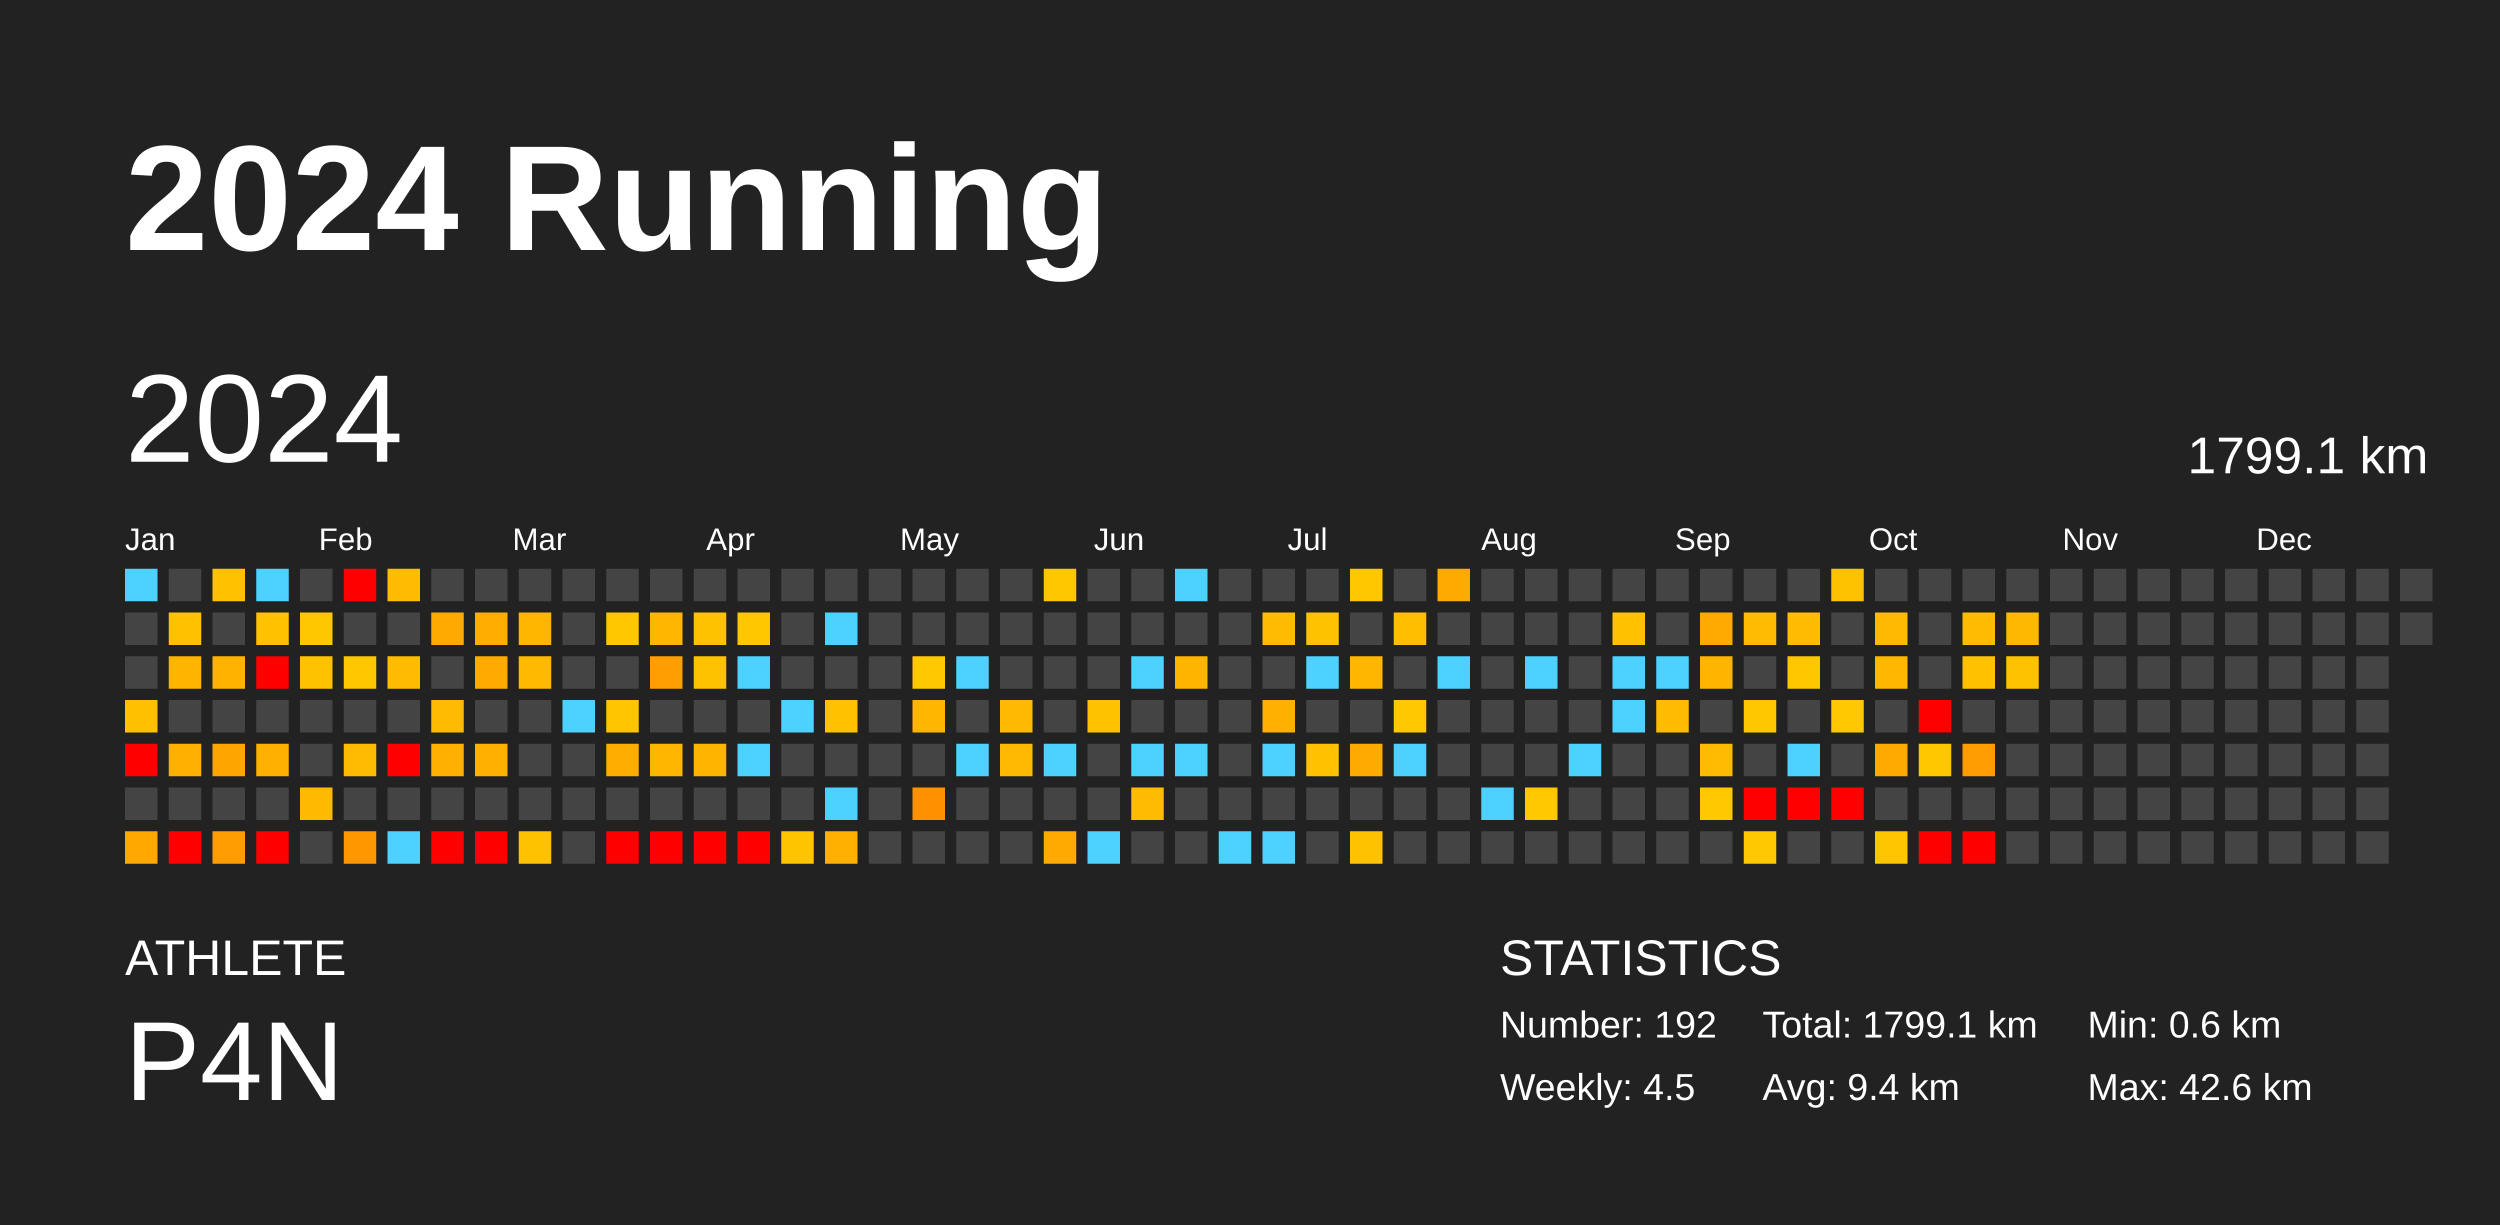
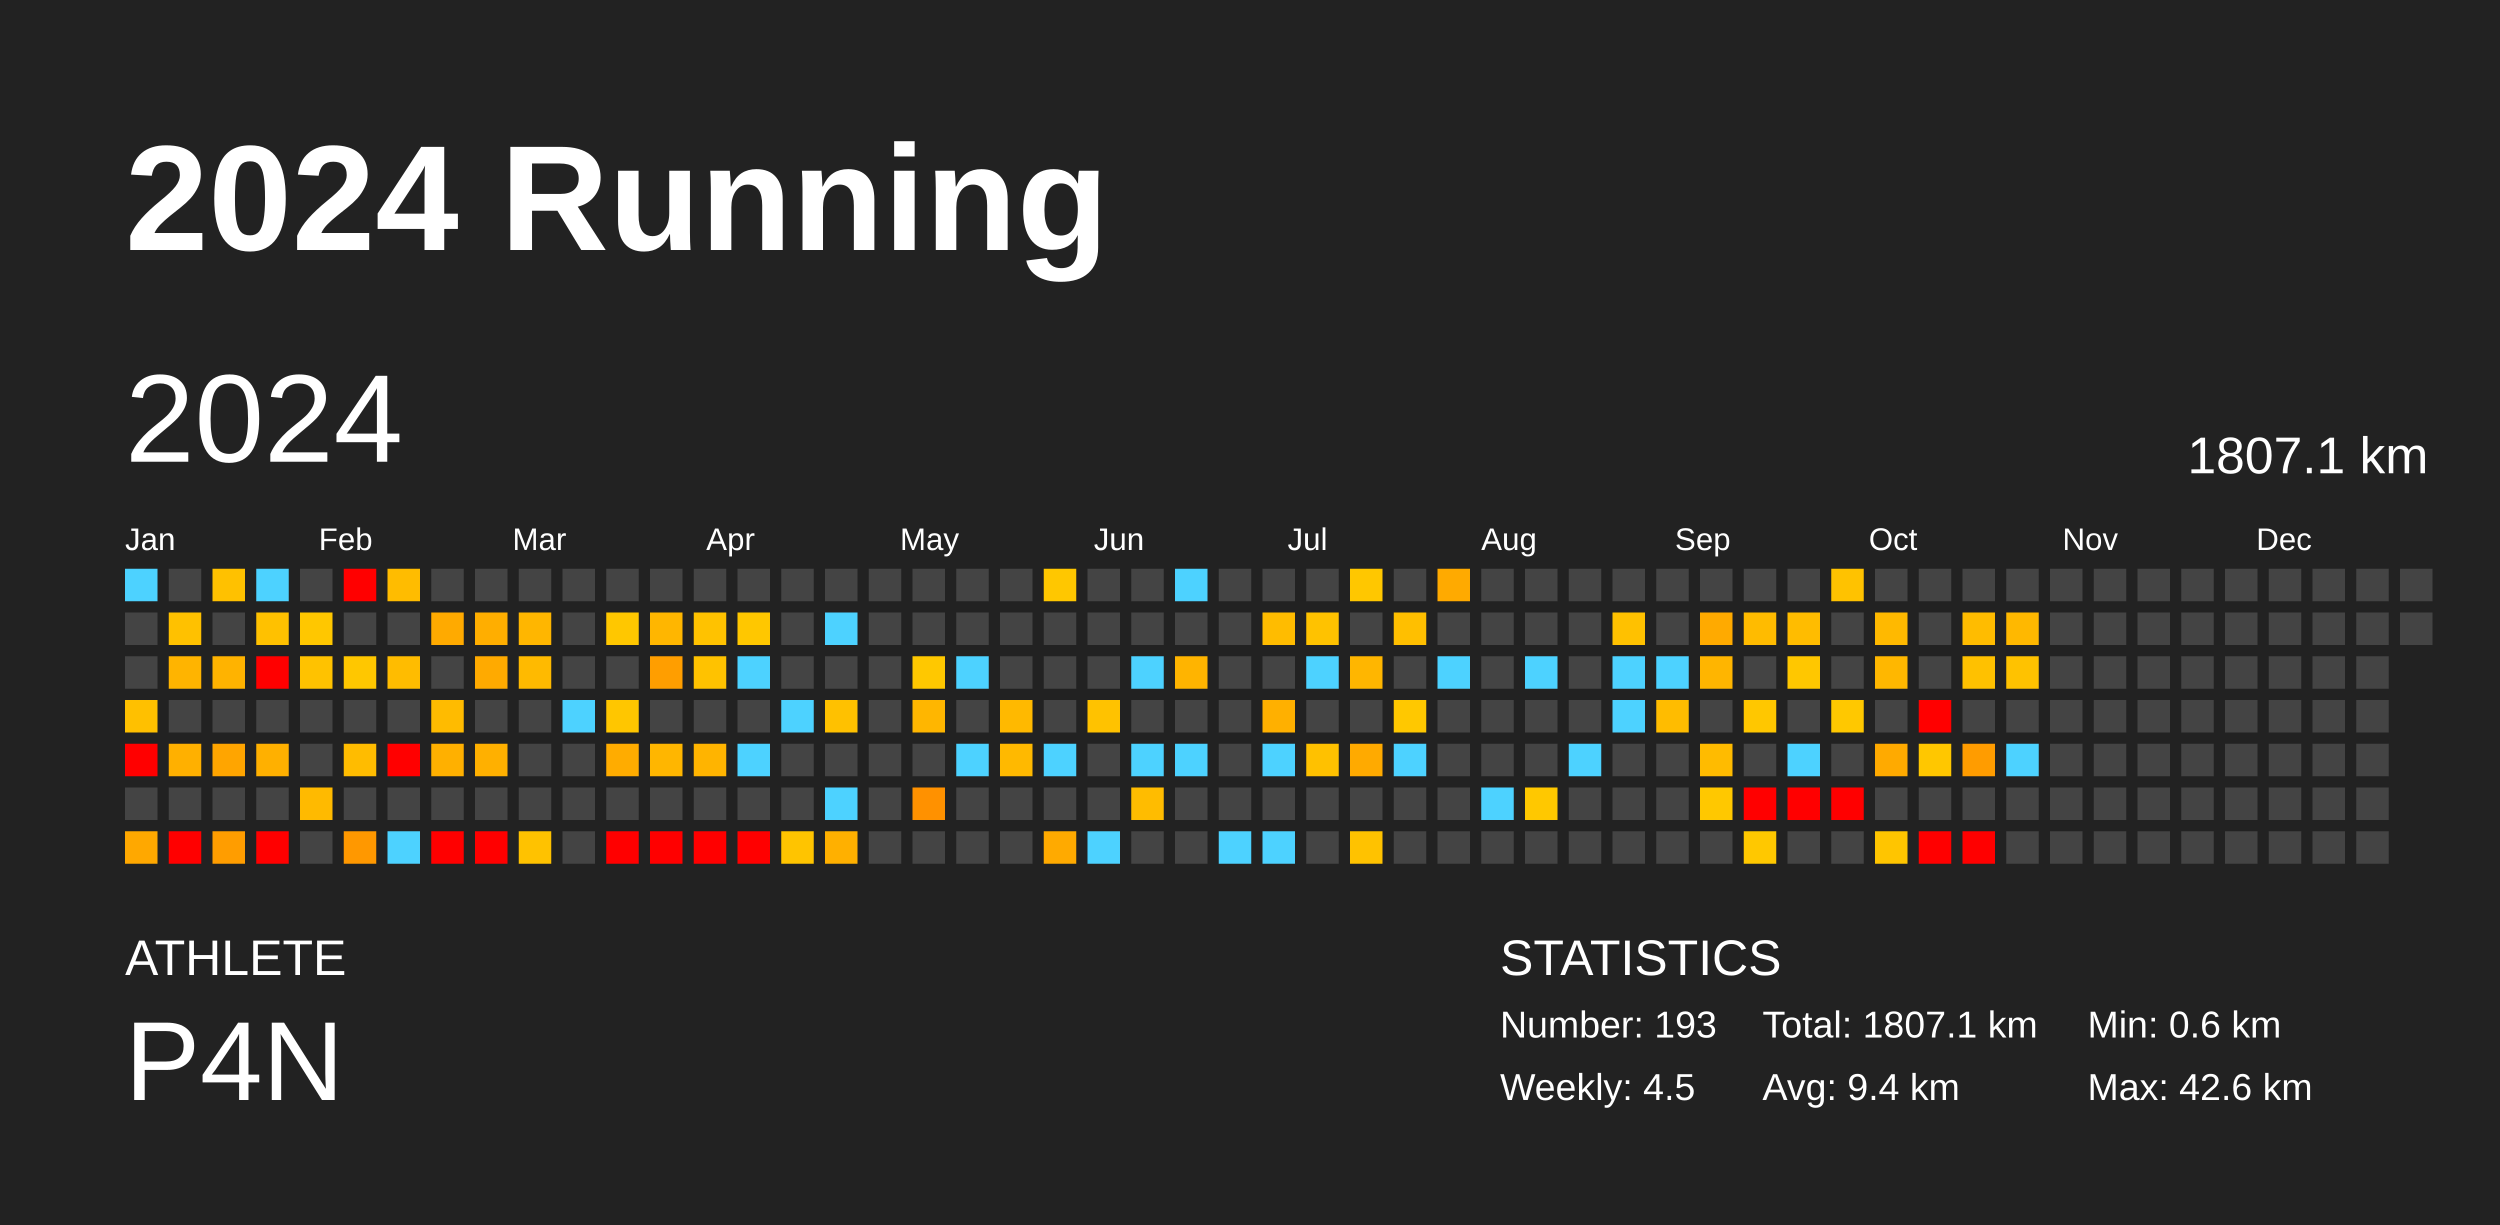
<svg xmlns="http://www.w3.org/2000/svg" baseProfile="full" height="98mm" version="1.1" viewBox="0,0,200,98" width="200mm">
  <defs />
  <rect fill="#222222" height="98" width="200" x="0" y="0" />
  <text fill="#FFFFFF" style="font-size:12px; font-family:Arial; font-weight:bold;" x="10" y="20">2024 Running</text>
  <text fill="#FFFFFF" style="font-size:4px; font-family:Arial" x="10" y="78">ATHLETE</text>
  <text fill="#FFFFFF" style="font-size:9px; font-family:Arial" x="10" y="88">P4N</text>
  <text fill="#FFFFFF" style="font-size:4px; font-family:Arial" x="120" y="78">STATISTICS</text>
-   <text fill="#FFFFFF" style="font-size:3px; font-family:Arial" x="120" y="83">Number: 192</text>
+   <text fill="#FFFFFF" style="font-size:3px; font-family:Arial" x="120" y="83">Number: 193</text>
  <text fill="#FFFFFF" style="font-size:3px; font-family:Arial" x="120" y="88">Weekly: 4.5</text>
-   <text fill="#FFFFFF" style="font-size:3px; font-family:Arial" x="141" y="83">Total: 1799.1 km</text>
+   <text fill="#FFFFFF" style="font-size:3px; font-family:Arial" x="141" y="83">Total: 1807.1 km</text>
  <text fill="#FFFFFF" style="font-size:3px; font-family:Arial" x="141" y="88">Avg: 9.4 km</text>
  <text fill="#FFFFFF" style="font-size:3px; font-family:Arial" x="167" y="83">Min: 0.6 km</text>
  <text fill="#FFFFFF" style="font-size:3px; font-family:Arial" x="167" y="88">Max: 42.6 km</text>
  <text dominant-baseline="hanging" fill="#FFFFFF" style="font-size:10.0px; font-family:Arial;" x="10" y="30">2024</text>
-   <text dominant-baseline="hanging" fill="#FFFFFF" style="font-size:4.125px; font-family:Arial;" x="175" y="35">1799.1 km</text>
+   <text dominant-baseline="hanging" fill="#FFFFFF" style="font-size:4.125px; font-family:Arial;" x="175" y="35">1807.1 km</text>
  <text fill="#FFFFFF" style="font-size:2.5px; font-family:Arial" x="10.0" y="44">Jan</text>
  <text fill="#FFFFFF" style="font-size:2.5px; font-family:Arial" x="25.5" y="44">Feb</text>
  <text fill="#FFFFFF" style="font-size:2.5px; font-family:Arial" x="41.0" y="44">Mar</text>
  <text fill="#FFFFFF" style="font-size:2.5px; font-family:Arial" x="56.5" y="44">Apr</text>
  <text fill="#FFFFFF" style="font-size:2.5px; font-family:Arial" x="72.0" y="44">May</text>
  <text fill="#FFFFFF" style="font-size:2.5px; font-family:Arial" x="87.5" y="44">Jun</text>
  <text fill="#FFFFFF" style="font-size:2.5px; font-family:Arial" x="103.0" y="44">Jul</text>
  <text fill="#FFFFFF" style="font-size:2.5px; font-family:Arial" x="118.5" y="44">Aug</text>
  <text fill="#FFFFFF" style="font-size:2.5px; font-family:Arial" x="134.0" y="44">Sep</text>
  <text fill="#FFFFFF" style="font-size:2.5px; font-family:Arial" x="149.5" y="44">Oct</text>
  <text fill="#FFFFFF" style="font-size:2.5px; font-family:Arial" x="165.0" y="44">Nov</text>
  <text fill="#FFFFFF" style="font-size:2.5px; font-family:Arial" x="180.5" y="44">Dec</text>
  <rect fill="#4dd2ff" height="2.6" width="2.6" x="10.0" y="45.5" />
  <rect fill="#444444" height="2.6" width="2.6" x="10.0" y="49.0" />
  <rect fill="#444444" height="2.6" width="2.6" x="10.0" y="52.5" />
  <rect fill="#ffc000" height="2.6" width="2.6" x="10.0" y="56.0" />
  <rect fill="red" height="2.6" width="2.6" x="10.0" y="59.5" />
  <rect fill="#444444" height="2.6" width="2.6" x="10.0" y="63.0" />
  <rect fill="#ffa800" height="2.6" width="2.6" x="10.0" y="66.5" />
  <rect fill="#444444" height="2.6" width="2.6" x="13.5" y="45.5" />
  <rect fill="#ffc100" height="2.6" width="2.6" x="13.5" y="49.0" />
  <rect fill="#ffb400" height="2.6" width="2.6" x="13.5" y="52.5" />
  <rect fill="#444444" height="2.6" width="2.6" x="13.5" y="56.0" />
  <rect fill="#ffb000" height="2.6" width="2.6" x="13.5" y="59.5" />
  <rect fill="#444444" height="2.6" width="2.6" x="13.5" y="63.0" />
  <rect fill="red" height="2.6" width="2.6" x="13.5" y="66.5" />
  <rect fill="#ffc100" height="2.6" width="2.6" x="17.0" y="45.5" />
  <rect fill="#444444" height="2.6" width="2.6" x="17.0" y="49.0" />
  <rect fill="#ffb300" height="2.6" width="2.6" x="17.0" y="52.5" />
  <rect fill="#444444" height="2.6" width="2.6" x="17.0" y="56.0" />
  <rect fill="#ffa500" height="2.6" width="2.6" x="17.0" y="59.5" />
  <rect fill="#444444" height="2.6" width="2.6" x="17.0" y="63.0" />
  <rect fill="#ff9d00" height="2.6" width="2.6" x="17.0" y="66.5" />
  <rect fill="#4dd2ff" height="2.6" width="2.6" x="20.5" y="45.5" />
  <rect fill="#ffc100" height="2.6" width="2.6" x="20.5" y="49.0" />
  <rect fill="red" height="2.6" width="2.6" x="20.5" y="52.5" />
  <rect fill="#444444" height="2.6" width="2.6" x="20.5" y="56.0" />
  <rect fill="#ffb000" height="2.6" width="2.6" x="20.5" y="59.5" />
  <rect fill="#444444" height="2.6" width="2.6" x="20.5" y="63.0" />
  <rect fill="red" height="2.6" width="2.6" x="20.5" y="66.5" />
  <rect fill="#444444" height="2.6" width="2.6" x="24.0" y="45.5" />
  <rect fill="#ffc700" height="2.6" width="2.6" x="24.0" y="49.0" />
  <rect fill="#ffc200" height="2.6" width="2.6" x="24.0" y="52.5" />
  <rect fill="#444444" height="2.6" width="2.6" x="24.0" y="56.0" />
  <rect fill="#444444" height="2.6" width="2.6" x="24.0" y="59.5" />
  <rect fill="#ffba00" height="2.6" width="2.6" x="24.0" y="63.0" />
  <rect fill="#444444" height="2.6" width="2.6" x="24.0" y="66.5" />
  <rect fill="red" height="2.6" width="2.6" x="27.5" y="45.5" />
  <rect fill="#444444" height="2.6" width="2.6" x="27.5" y="49.0" />
  <rect fill="#ffc700" height="2.6" width="2.6" x="27.5" y="52.5" />
  <rect fill="#444444" height="2.6" width="2.6" x="27.5" y="56.0" />
  <rect fill="#ffbc00" height="2.6" width="2.6" x="27.5" y="59.5" />
  <rect fill="#444444" height="2.6" width="2.6" x="27.5" y="63.0" />
  <rect fill="#ff9800" height="2.6" width="2.6" x="27.5" y="66.5" />
  <rect fill="#ffbc00" height="2.6" width="2.6" x="31.0" y="45.5" />
  <rect fill="#444444" height="2.6" width="2.6" x="31.0" y="49.0" />
  <rect fill="#ffbc00" height="2.6" width="2.6" x="31.0" y="52.5" />
  <rect fill="#444444" height="2.6" width="2.6" x="31.0" y="56.0" />
  <rect fill="red" height="2.6" width="2.6" x="31.0" y="59.5" />
  <rect fill="#444444" height="2.6" width="2.6" x="31.0" y="63.0" />
  <rect fill="#4dd2ff" height="2.6" width="2.6" x="31.0" y="66.5" />
  <rect fill="#444444" height="2.6" width="2.6" x="34.5" y="45.5" />
  <rect fill="#ffaa00" height="2.6" width="2.6" x="34.5" y="49.0" />
  <rect fill="#444444" height="2.6" width="2.6" x="34.5" y="52.5" />
  <rect fill="#ffbb00" height="2.6" width="2.6" x="34.5" y="56.0" />
  <rect fill="#ffb000" height="2.6" width="2.6" x="34.5" y="59.5" />
  <rect fill="#444444" height="2.6" width="2.6" x="34.5" y="63.0" />
  <rect fill="red" height="2.6" width="2.6" x="34.5" y="66.5" />
  <rect fill="#444444" height="2.6" width="2.6" x="38.0" y="45.5" />
  <rect fill="#ffae00" height="2.6" width="2.6" x="38.0" y="49.0" />
  <rect fill="#ffaa00" height="2.6" width="2.6" x="38.0" y="52.5" />
  <rect fill="#444444" height="2.6" width="2.6" x="38.0" y="56.0" />
  <rect fill="#ffb000" height="2.6" width="2.6" x="38.0" y="59.5" />
  <rect fill="#444444" height="2.6" width="2.6" x="38.0" y="63.0" />
  <rect fill="red" height="2.6" width="2.6" x="38.0" y="66.5" />
  <rect fill="#444444" height="2.6" width="2.6" x="41.5" y="45.5" />
  <rect fill="#ffb600" height="2.6" width="2.6" x="41.5" y="49.0" />
  <rect fill="#ffba00" height="2.6" width="2.6" x="41.5" y="52.5" />
  <rect fill="#444444" height="2.6" width="2.6" x="41.5" y="56.0" />
  <rect fill="#444444" height="2.6" width="2.6" x="41.5" y="59.5" />
  <rect fill="#444444" height="2.6" width="2.6" x="41.5" y="63.0" />
  <rect fill="#ffc200" height="2.6" width="2.6" x="41.5" y="66.5" />
  <rect fill="#444444" height="2.6" width="2.6" x="45.0" y="45.5" />
  <rect fill="#444444" height="2.6" width="2.6" x="45.0" y="49.0" />
  <rect fill="#444444" height="2.6" width="2.6" x="45.0" y="52.5" />
  <rect fill="#4dd2ff" height="2.6" width="2.6" x="45.0" y="56.0" />
  <rect fill="#444444" height="2.6" width="2.6" x="45.0" y="59.5" />
  <rect fill="#444444" height="2.6" width="2.6" x="45.0" y="63.0" />
  <rect fill="#444444" height="2.6" width="2.6" x="45.0" y="66.5" />
  <rect fill="#444444" height="2.6" width="2.6" x="48.5" y="45.5" />
  <rect fill="#ffc700" height="2.6" width="2.6" x="48.5" y="49.0" />
  <rect fill="#444444" height="2.6" width="2.6" x="48.5" y="52.5" />
  <rect fill="#ffc600" height="2.6" width="2.6" x="48.5" y="56.0" />
  <rect fill="#ffac00" height="2.6" width="2.6" x="48.5" y="59.5" />
  <rect fill="#444444" height="2.6" width="2.6" x="48.5" y="63.0" />
  <rect fill="red" height="2.6" width="2.6" x="48.5" y="66.5" />
  <rect fill="#444444" height="2.6" width="2.6" x="52.0" y="45.5" />
  <rect fill="#ffb600" height="2.6" width="2.6" x="52.0" y="49.0" />
  <rect fill="#ff9e00" height="2.6" width="2.6" x="52.0" y="52.5" />
  <rect fill="#444444" height="2.6" width="2.6" x="52.0" y="56.0" />
  <rect fill="#ffb600" height="2.6" width="2.6" x="52.0" y="59.5" />
  <rect fill="#444444" height="2.6" width="2.6" x="52.0" y="63.0" />
  <rect fill="red" height="2.6" width="2.6" x="52.0" y="66.5" />
  <rect fill="#444444" height="2.6" width="2.6" x="55.5" y="45.5" />
  <rect fill="#ffc200" height="2.6" width="2.6" x="55.5" y="49.0" />
  <rect fill="#ffc200" height="2.6" width="2.6" x="55.5" y="52.5" />
  <rect fill="#444444" height="2.6" width="2.6" x="55.5" y="56.0" />
  <rect fill="#ffb400" height="2.6" width="2.6" x="55.5" y="59.5" />
  <rect fill="#444444" height="2.6" width="2.6" x="55.5" y="63.0" />
  <rect fill="red" height="2.6" width="2.6" x="55.5" y="66.5" />
  <rect fill="#444444" height="2.6" width="2.6" x="59.0" y="45.5" />
  <rect fill="#ffc700" height="2.6" width="2.6" x="59.0" y="49.0" />
  <rect fill="#4dd2ff" height="2.6" width="2.6" x="59.0" y="52.5" />
  <rect fill="#444444" height="2.6" width="2.6" x="59.0" y="56.0" />
  <rect fill="#4dd2ff" height="2.6" width="2.6" x="59.0" y="59.5" />
  <rect fill="#444444" height="2.6" width="2.6" x="59.0" y="63.0" />
  <rect fill="red" height="2.6" width="2.6" x="59.0" y="66.5" />
  <rect fill="#444444" height="2.6" width="2.6" x="62.5" y="45.5" />
  <rect fill="#444444" height="2.6" width="2.6" x="62.5" y="49.0" />
  <rect fill="#444444" height="2.6" width="2.6" x="62.5" y="52.5" />
  <rect fill="#4dd2ff" height="2.6" width="2.6" x="62.5" y="56.0" />
  <rect fill="#444444" height="2.6" width="2.6" x="62.5" y="59.5" />
  <rect fill="#444444" height="2.6" width="2.6" x="62.5" y="63.0" />
  <rect fill="#ffc400" height="2.6" width="2.6" x="62.5" y="66.5" />
  <rect fill="#444444" height="2.6" width="2.6" x="66.0" y="45.5" />
  <rect fill="#4dd2ff" height="2.6" width="2.6" x="66.0" y="49.0" />
  <rect fill="#444444" height="2.6" width="2.6" x="66.0" y="52.5" />
  <rect fill="#ffc100" height="2.6" width="2.6" x="66.0" y="56.0" />
  <rect fill="#444444" height="2.6" width="2.6" x="66.0" y="59.5" />
  <rect fill="#4dd2ff" height="2.6" width="2.6" x="66.0" y="63.0" />
  <rect fill="#ffb000" height="2.6" width="2.6" x="66.0" y="66.5" />
  <rect fill="#444444" height="2.6" width="2.6" x="69.5" y="45.5" />
  <rect fill="#444444" height="2.6" width="2.6" x="69.5" y="49.0" />
  <rect fill="#444444" height="2.6" width="2.6" x="69.5" y="52.5" />
  <rect fill="#444444" height="2.6" width="2.6" x="69.5" y="56.0" />
  <rect fill="#444444" height="2.6" width="2.6" x="69.5" y="59.5" />
  <rect fill="#444444" height="2.6" width="2.6" x="69.5" y="63.0" />
  <rect fill="#444444" height="2.6" width="2.6" x="69.5" y="66.5" />
  <rect fill="#444444" height="2.6" width="2.6" x="73.0" y="45.5" />
  <rect fill="#444444" height="2.6" width="2.6" x="73.0" y="49.0" />
  <rect fill="#ffc800" height="2.6" width="2.6" x="73.0" y="52.5" />
  <rect fill="#ffb600" height="2.6" width="2.6" x="73.0" y="56.0" />
  <rect fill="#444444" height="2.6" width="2.6" x="73.0" y="59.5" />
  <rect fill="#ff9100" height="2.6" width="2.6" x="73.0" y="63.0" />
  <rect fill="#444444" height="2.6" width="2.6" x="73.0" y="66.5" />
  <rect fill="#444444" height="2.6" width="2.6" x="76.5" y="45.5" />
  <rect fill="#444444" height="2.6" width="2.6" x="76.5" y="49.0" />
  <rect fill="#4dd2ff" height="2.6" width="2.6" x="76.5" y="52.5" />
  <rect fill="#444444" height="2.6" width="2.6" x="76.5" y="56.0" />
  <rect fill="#4dd2ff" height="2.6" width="2.6" x="76.5" y="59.5" />
  <rect fill="#444444" height="2.6" width="2.6" x="76.5" y="63.0" />
  <rect fill="#444444" height="2.6" width="2.6" x="76.5" y="66.5" />
  <rect fill="#444444" height="2.6" width="2.6" x="80.0" y="45.5" />
  <rect fill="#444444" height="2.6" width="2.6" x="80.0" y="49.0" />
  <rect fill="#444444" height="2.6" width="2.6" x="80.0" y="52.5" />
  <rect fill="#ffb900" height="2.6" width="2.6" x="80.0" y="56.0" />
  <rect fill="#ffb900" height="2.6" width="2.6" x="80.0" y="59.5" />
  <rect fill="#444444" height="2.6" width="2.6" x="80.0" y="63.0" />
  <rect fill="#444444" height="2.6" width="2.6" x="80.0" y="66.5" />
  <rect fill="#ffc700" height="2.6" width="2.6" x="83.5" y="45.5" />
  <rect fill="#444444" height="2.6" width="2.6" x="83.5" y="49.0" />
  <rect fill="#444444" height="2.6" width="2.6" x="83.5" y="52.5" />
  <rect fill="#444444" height="2.6" width="2.6" x="83.5" y="56.0" />
  <rect fill="#4dd2ff" height="2.6" width="2.6" x="83.5" y="59.5" />
  <rect fill="#444444" height="2.6" width="2.6" x="83.5" y="63.0" />
  <rect fill="#ffaa00" height="2.6" width="2.6" x="83.5" y="66.5" />
  <rect fill="#444444" height="2.6" width="2.6" x="87.0" y="45.5" />
  <rect fill="#444444" height="2.6" width="2.6" x="87.0" y="49.0" />
  <rect fill="#444444" height="2.6" width="2.6" x="87.0" y="52.5" />
  <rect fill="#ffc200" height="2.6" width="2.6" x="87.0" y="56.0" />
  <rect fill="#444444" height="2.6" width="2.6" x="87.0" y="59.5" />
  <rect fill="#444444" height="2.6" width="2.6" x="87.0" y="63.0" />
  <rect fill="#4dd2ff" height="2.6" width="2.6" x="87.0" y="66.5" />
  <rect fill="#444444" height="2.6" width="2.6" x="90.5" y="45.5" />
  <rect fill="#444444" height="2.6" width="2.6" x="90.5" y="49.0" />
  <rect fill="#4dd2ff" height="2.6" width="2.6" x="90.5" y="52.5" />
  <rect fill="#444444" height="2.6" width="2.6" x="90.5" y="56.0" />
  <rect fill="#4dd2ff" height="2.6" width="2.6" x="90.5" y="59.5" />
  <rect fill="#ffbc00" height="2.6" width="2.6" x="90.5" y="63.0" />
  <rect fill="#444444" height="2.6" width="2.6" x="90.5" y="66.5" />
  <rect fill="#4dd2ff" height="2.6" width="2.6" x="94.0" y="45.5" />
  <rect fill="#444444" height="2.6" width="2.6" x="94.0" y="49.0" />
  <rect fill="#ffb400" height="2.6" width="2.6" x="94.0" y="52.5" />
  <rect fill="#444444" height="2.6" width="2.6" x="94.0" y="56.0" />
  <rect fill="#4dd2ff" height="2.6" width="2.6" x="94.0" y="59.5" />
  <rect fill="#444444" height="2.6" width="2.6" x="94.0" y="63.0" />
  <rect fill="#444444" height="2.6" width="2.6" x="94.0" y="66.5" />
  <rect fill="#444444" height="2.6" width="2.6" x="97.5" y="45.5" />
  <rect fill="#444444" height="2.6" width="2.6" x="97.5" y="49.0" />
  <rect fill="#444444" height="2.6" width="2.6" x="97.5" y="52.5" />
  <rect fill="#444444" height="2.6" width="2.6" x="97.5" y="56.0" />
  <rect fill="#444444" height="2.6" width="2.6" x="97.5" y="59.5" />
  <rect fill="#444444" height="2.6" width="2.6" x="97.5" y="63.0" />
  <rect fill="#4dd2ff" height="2.6" width="2.6" x="97.5" y="66.5" />
  <rect fill="#444444" height="2.6" width="2.6" x="101.0" y="45.5" />
  <rect fill="#ffbc00" height="2.6" width="2.6" x="101.0" y="49.0" />
  <rect fill="#444444" height="2.6" width="2.6" x="101.0" y="52.5" />
  <rect fill="#ffb000" height="2.6" width="2.6" x="101.0" y="56.0" />
  <rect fill="#4dd2ff" height="2.6" width="2.6" x="101.0" y="59.5" />
  <rect fill="#444444" height="2.6" width="2.6" x="101.0" y="63.0" />
  <rect fill="#4dd2ff" height="2.6" width="2.6" x="101.0" y="66.5" />
  <rect fill="#444444" height="2.6" width="2.6" x="104.5" y="45.5" />
  <rect fill="#ffc200" height="2.6" width="2.6" x="104.5" y="49.0" />
  <rect fill="#4dd2ff" height="2.6" width="2.6" x="104.5" y="52.5" />
  <rect fill="#444444" height="2.6" width="2.6" x="104.5" y="56.0" />
  <rect fill="#ffc100" height="2.6" width="2.6" x="104.5" y="59.5" />
  <rect fill="#444444" height="2.6" width="2.6" x="104.5" y="63.0" />
  <rect fill="#444444" height="2.6" width="2.6" x="104.5" y="66.5" />
  <rect fill="#ffc700" height="2.6" width="2.6" x="108.0" y="45.5" />
  <rect fill="#444444" height="2.6" width="2.6" x="108.0" y="49.0" />
  <rect fill="#ffb600" height="2.6" width="2.6" x="108.0" y="52.5" />
  <rect fill="#444444" height="2.6" width="2.6" x="108.0" y="56.0" />
  <rect fill="#ffaa00" height="2.6" width="2.6" x="108.0" y="59.5" />
  <rect fill="#444444" height="2.6" width="2.6" x="108.0" y="63.0" />
  <rect fill="#ffc200" height="2.6" width="2.6" x="108.0" y="66.5" />
  <rect fill="#444444" height="2.6" width="2.6" x="111.5" y="45.5" />
  <rect fill="#ffbf00" height="2.6" width="2.6" x="111.5" y="49.0" />
  <rect fill="#444444" height="2.6" width="2.6" x="111.5" y="52.5" />
  <rect fill="#ffc800" height="2.6" width="2.6" x="111.5" y="56.0" />
  <rect fill="#4dd2ff" height="2.6" width="2.6" x="111.5" y="59.5" />
  <rect fill="#444444" height="2.6" width="2.6" x="111.5" y="63.0" />
  <rect fill="#444444" height="2.6" width="2.6" x="111.5" y="66.5" />
  <rect fill="#ffaa00" height="2.6" width="2.6" x="115.0" y="45.5" />
  <rect fill="#444444" height="2.6" width="2.6" x="115.0" y="49.0" />
  <rect fill="#4dd2ff" height="2.6" width="2.6" x="115.0" y="52.5" />
  <rect fill="#444444" height="2.6" width="2.6" x="115.0" y="56.0" />
  <rect fill="#444444" height="2.6" width="2.6" x="115.0" y="59.5" />
  <rect fill="#444444" height="2.6" width="2.6" x="115.0" y="63.0" />
  <rect fill="#444444" height="2.6" width="2.6" x="115.0" y="66.5" />
  <rect fill="#444444" height="2.6" width="2.6" x="118.5" y="45.5" />
  <rect fill="#444444" height="2.6" width="2.6" x="118.5" y="49.0" />
  <rect fill="#444444" height="2.6" width="2.6" x="118.5" y="52.5" />
  <rect fill="#444444" height="2.6" width="2.6" x="118.5" y="56.0" />
  <rect fill="#444444" height="2.6" width="2.6" x="118.5" y="59.5" />
  <rect fill="#4dd2ff" height="2.6" width="2.6" x="118.5" y="63.0" />
  <rect fill="#444444" height="2.6" width="2.6" x="118.5" y="66.5" />
  <rect fill="#444444" height="2.6" width="2.6" x="122.0" y="45.5" />
  <rect fill="#444444" height="2.6" width="2.6" x="122.0" y="49.0" />
  <rect fill="#4dd2ff" height="2.6" width="2.6" x="122.0" y="52.5" />
  <rect fill="#444444" height="2.6" width="2.6" x="122.0" y="56.0" />
  <rect fill="#444444" height="2.6" width="2.6" x="122.0" y="59.5" />
  <rect fill="#ffc800" height="2.6" width="2.6" x="122.0" y="63.0" />
  <rect fill="#444444" height="2.6" width="2.6" x="122.0" y="66.5" />
  <rect fill="#444444" height="2.6" width="2.6" x="125.5" y="45.5" />
  <rect fill="#444444" height="2.6" width="2.6" x="125.5" y="49.0" />
  <rect fill="#444444" height="2.6" width="2.6" x="125.5" y="52.5" />
  <rect fill="#444444" height="2.6" width="2.6" x="125.5" y="56.0" />
  <rect fill="#4dd2ff" height="2.6" width="2.6" x="125.5" y="59.5" />
  <rect fill="#444444" height="2.6" width="2.6" x="125.5" y="63.0" />
  <rect fill="#444444" height="2.6" width="2.6" x="125.5" y="66.5" />
  <rect fill="#444444" height="2.6" width="2.6" x="129.0" y="45.5" />
  <rect fill="#ffc100" height="2.6" width="2.6" x="129.0" y="49.0" />
  <rect fill="#4dd2ff" height="2.6" width="2.6" x="129.0" y="52.5" />
  <rect fill="#4dd2ff" height="2.6" width="2.6" x="129.0" y="56.0" />
  <rect fill="#444444" height="2.6" width="2.6" x="129.0" y="59.5" />
  <rect fill="#444444" height="2.6" width="2.6" x="129.0" y="63.0" />
  <rect fill="#444444" height="2.6" width="2.6" x="129.0" y="66.5" />
  <rect fill="#444444" height="2.6" width="2.6" x="132.5" y="45.5" />
  <rect fill="#444444" height="2.6" width="2.6" x="132.5" y="49.0" />
  <rect fill="#4dd2ff" height="2.6" width="2.6" x="132.5" y="52.5" />
  <rect fill="#ffbc00" height="2.6" width="2.6" x="132.5" y="56.0" />
  <rect fill="#444444" height="2.6" width="2.6" x="132.5" y="59.5" />
  <rect fill="#444444" height="2.6" width="2.6" x="132.5" y="63.0" />
  <rect fill="#444444" height="2.6" width="2.6" x="132.5" y="66.5" />
  <rect fill="#444444" height="2.6" width="2.6" x="136.0" y="45.5" />
  <rect fill="#ffaa00" height="2.6" width="2.6" x="136.0" y="49.0" />
  <rect fill="#ffb500" height="2.6" width="2.6" x="136.0" y="52.5" />
  <rect fill="#444444" height="2.6" width="2.6" x="136.0" y="56.0" />
  <rect fill="#ffbb00" height="2.6" width="2.6" x="136.0" y="59.5" />
  <rect fill="#ffc800" height="2.6" width="2.6" x="136.0" y="63.0" />
  <rect fill="#444444" height="2.6" width="2.6" x="136.0" y="66.5" />
  <rect fill="#444444" height="2.6" width="2.6" x="139.5" y="45.5" />
  <rect fill="#ffbb00" height="2.6" width="2.6" x="139.5" y="49.0" />
  <rect fill="#444444" height="2.6" width="2.6" x="139.5" y="52.5" />
  <rect fill="#ffc700" height="2.6" width="2.6" x="139.5" y="56.0" />
  <rect fill="#444444" height="2.6" width="2.6" x="139.5" y="59.5" />
  <rect fill="red" height="2.6" width="2.6" x="139.5" y="63.0" />
  <rect fill="#ffc800" height="2.6" width="2.6" x="139.5" y="66.5" />
  <rect fill="#444444" height="2.6" width="2.6" x="143.0" y="45.5" />
  <rect fill="#ffbc00" height="2.6" width="2.6" x="143.0" y="49.0" />
  <rect fill="#ffc700" height="2.6" width="2.6" x="143.0" y="52.5" />
  <rect fill="#444444" height="2.6" width="2.6" x="143.0" y="56.0" />
  <rect fill="#4dd2ff" height="2.6" width="2.6" x="143.0" y="59.5" />
  <rect fill="red" height="2.6" width="2.6" x="143.0" y="63.0" />
  <rect fill="#444444" height="2.6" width="2.6" x="143.0" y="66.5" />
  <rect fill="#ffc200" height="2.6" width="2.6" x="146.5" y="45.5" />
  <rect fill="#444444" height="2.6" width="2.6" x="146.5" y="49.0" />
  <rect fill="#444444" height="2.6" width="2.6" x="146.5" y="52.5" />
  <rect fill="#ffc800" height="2.6" width="2.6" x="146.5" y="56.0" />
  <rect fill="#444444" height="2.6" width="2.6" x="146.5" y="59.5" />
  <rect fill="red" height="2.6" width="2.6" x="146.5" y="63.0" />
  <rect fill="#444444" height="2.6" width="2.6" x="146.5" y="66.5" />
  <rect fill="#444444" height="2.6" width="2.6" x="150.0" y="45.5" />
  <rect fill="#ffb900" height="2.6" width="2.6" x="150.0" y="49.0" />
  <rect fill="#ffb700" height="2.6" width="2.6" x="150.0" y="52.5" />
  <rect fill="#444444" height="2.6" width="2.6" x="150.0" y="56.0" />
  <rect fill="#ffaa00" height="2.6" width="2.6" x="150.0" y="59.5" />
  <rect fill="#444444" height="2.6" width="2.6" x="150.0" y="63.0" />
  <rect fill="#ffc500" height="2.6" width="2.6" x="150.0" y="66.5" />
  <rect fill="#444444" height="2.6" width="2.6" x="153.5" y="45.5" />
  <rect fill="#444444" height="2.6" width="2.6" x="153.5" y="49.0" />
  <rect fill="#444444" height="2.6" width="2.6" x="153.5" y="52.5" />
  <rect fill="red" height="2.6" width="2.6" x="153.5" y="56.0" />
  <rect fill="#ffc700" height="2.6" width="2.6" x="153.5" y="59.5" />
  <rect fill="#444444" height="2.6" width="2.6" x="153.5" y="63.0" />
  <rect fill="red" height="2.6" width="2.6" x="153.5" y="66.5" />
  <rect fill="#444444" height="2.6" width="2.6" x="157.0" y="45.5" />
  <rect fill="#ffbc00" height="2.6" width="2.6" x="157.0" y="49.0" />
  <rect fill="#ffc100" height="2.6" width="2.6" x="157.0" y="52.5" />
  <rect fill="#444444" height="2.6" width="2.6" x="157.0" y="56.0" />
  <rect fill="#ff9c00" height="2.6" width="2.6" x="157.0" y="59.5" />
  <rect fill="#444444" height="2.6" width="2.6" x="157.0" y="63.0" />
  <rect fill="red" height="2.6" width="2.6" x="157.0" y="66.5" />
  <rect fill="#444444" height="2.6" width="2.6" x="160.5" y="45.5" />
  <rect fill="#ffb800" height="2.6" width="2.6" x="160.5" y="49.0" />
  <rect fill="#ffc200" height="2.6" width="2.6" x="160.5" y="52.5" />
  <rect fill="#444444" height="2.6" width="2.6" x="160.5" y="56.0" />
-   <rect fill="#444444" height="2.6" width="2.6" x="160.5" y="59.5" />
+   <rect fill="#4dd2ff" height="2.6" width="2.6" x="160.5" y="59.5" />
  <rect fill="#444444" height="2.6" width="2.6" x="160.5" y="63.0" />
  <rect fill="#444444" height="2.6" width="2.6" x="160.5" y="66.5" />
  <rect fill="#444444" height="2.6" width="2.6" x="164.0" y="45.5" />
  <rect fill="#444444" height="2.6" width="2.6" x="164.0" y="49.0" />
  <rect fill="#444444" height="2.6" width="2.6" x="164.0" y="52.5" />
  <rect fill="#444444" height="2.6" width="2.6" x="164.0" y="56.0" />
  <rect fill="#444444" height="2.6" width="2.6" x="164.0" y="59.5" />
  <rect fill="#444444" height="2.6" width="2.6" x="164.0" y="63.0" />
  <rect fill="#444444" height="2.6" width="2.6" x="164.0" y="66.5" />
  <rect fill="#444444" height="2.6" width="2.6" x="167.5" y="45.5" />
  <rect fill="#444444" height="2.6" width="2.6" x="167.5" y="49.0" />
  <rect fill="#444444" height="2.6" width="2.6" x="167.5" y="52.5" />
  <rect fill="#444444" height="2.6" width="2.6" x="167.5" y="56.0" />
  <rect fill="#444444" height="2.6" width="2.6" x="167.5" y="59.5" />
  <rect fill="#444444" height="2.6" width="2.6" x="167.5" y="63.0" />
  <rect fill="#444444" height="2.6" width="2.6" x="167.5" y="66.5" />
  <rect fill="#444444" height="2.6" width="2.6" x="171.0" y="45.5" />
  <rect fill="#444444" height="2.6" width="2.6" x="171.0" y="49.0" />
  <rect fill="#444444" height="2.6" width="2.6" x="171.0" y="52.5" />
  <rect fill="#444444" height="2.6" width="2.6" x="171.0" y="56.0" />
  <rect fill="#444444" height="2.6" width="2.6" x="171.0" y="59.5" />
  <rect fill="#444444" height="2.6" width="2.6" x="171.0" y="63.0" />
  <rect fill="#444444" height="2.6" width="2.6" x="171.0" y="66.5" />
  <rect fill="#444444" height="2.6" width="2.6" x="174.5" y="45.5" />
  <rect fill="#444444" height="2.6" width="2.6" x="174.5" y="49.0" />
  <rect fill="#444444" height="2.6" width="2.6" x="174.5" y="52.5" />
  <rect fill="#444444" height="2.6" width="2.6" x="174.5" y="56.0" />
  <rect fill="#444444" height="2.6" width="2.6" x="174.5" y="59.5" />
  <rect fill="#444444" height="2.6" width="2.6" x="174.5" y="63.0" />
  <rect fill="#444444" height="2.6" width="2.6" x="174.5" y="66.5" />
  <rect fill="#444444" height="2.6" width="2.6" x="178.0" y="45.5" />
  <rect fill="#444444" height="2.6" width="2.6" x="178.0" y="49.0" />
  <rect fill="#444444" height="2.6" width="2.6" x="178.0" y="52.5" />
  <rect fill="#444444" height="2.6" width="2.6" x="178.0" y="56.0" />
  <rect fill="#444444" height="2.6" width="2.6" x="178.0" y="59.5" />
  <rect fill="#444444" height="2.6" width="2.6" x="178.0" y="63.0" />
  <rect fill="#444444" height="2.6" width="2.6" x="178.0" y="66.5" />
  <rect fill="#444444" height="2.6" width="2.6" x="181.5" y="45.5" />
  <rect fill="#444444" height="2.6" width="2.6" x="181.5" y="49.0" />
  <rect fill="#444444" height="2.6" width="2.6" x="181.5" y="52.5" />
  <rect fill="#444444" height="2.6" width="2.6" x="181.5" y="56.0" />
  <rect fill="#444444" height="2.6" width="2.6" x="181.5" y="59.5" />
  <rect fill="#444444" height="2.6" width="2.6" x="181.5" y="63.0" />
  <rect fill="#444444" height="2.6" width="2.6" x="181.5" y="66.5" />
  <rect fill="#444444" height="2.6" width="2.6" x="185.0" y="45.5" />
  <rect fill="#444444" height="2.6" width="2.6" x="185.0" y="49.0" />
  <rect fill="#444444" height="2.6" width="2.6" x="185.0" y="52.5" />
  <rect fill="#444444" height="2.6" width="2.6" x="185.0" y="56.0" />
  <rect fill="#444444" height="2.6" width="2.6" x="185.0" y="59.5" />
  <rect fill="#444444" height="2.6" width="2.6" x="185.0" y="63.0" />
  <rect fill="#444444" height="2.6" width="2.6" x="185.0" y="66.5" />
  <rect fill="#444444" height="2.6" width="2.6" x="188.5" y="45.5" />
  <rect fill="#444444" height="2.6" width="2.6" x="188.5" y="49.0" />
  <rect fill="#444444" height="2.6" width="2.6" x="188.5" y="52.5" />
  <rect fill="#444444" height="2.6" width="2.6" x="188.5" y="56.0" />
  <rect fill="#444444" height="2.6" width="2.6" x="188.5" y="59.5" />
  <rect fill="#444444" height="2.6" width="2.6" x="188.5" y="63.0" />
  <rect fill="#444444" height="2.6" width="2.6" x="188.5" y="66.5" />
  <rect fill="#444444" height="2.6" width="2.6" x="192.0" y="45.5" />
  <rect fill="#444444" height="2.6" width="2.6" x="192.0" y="49.0" />
</svg>
